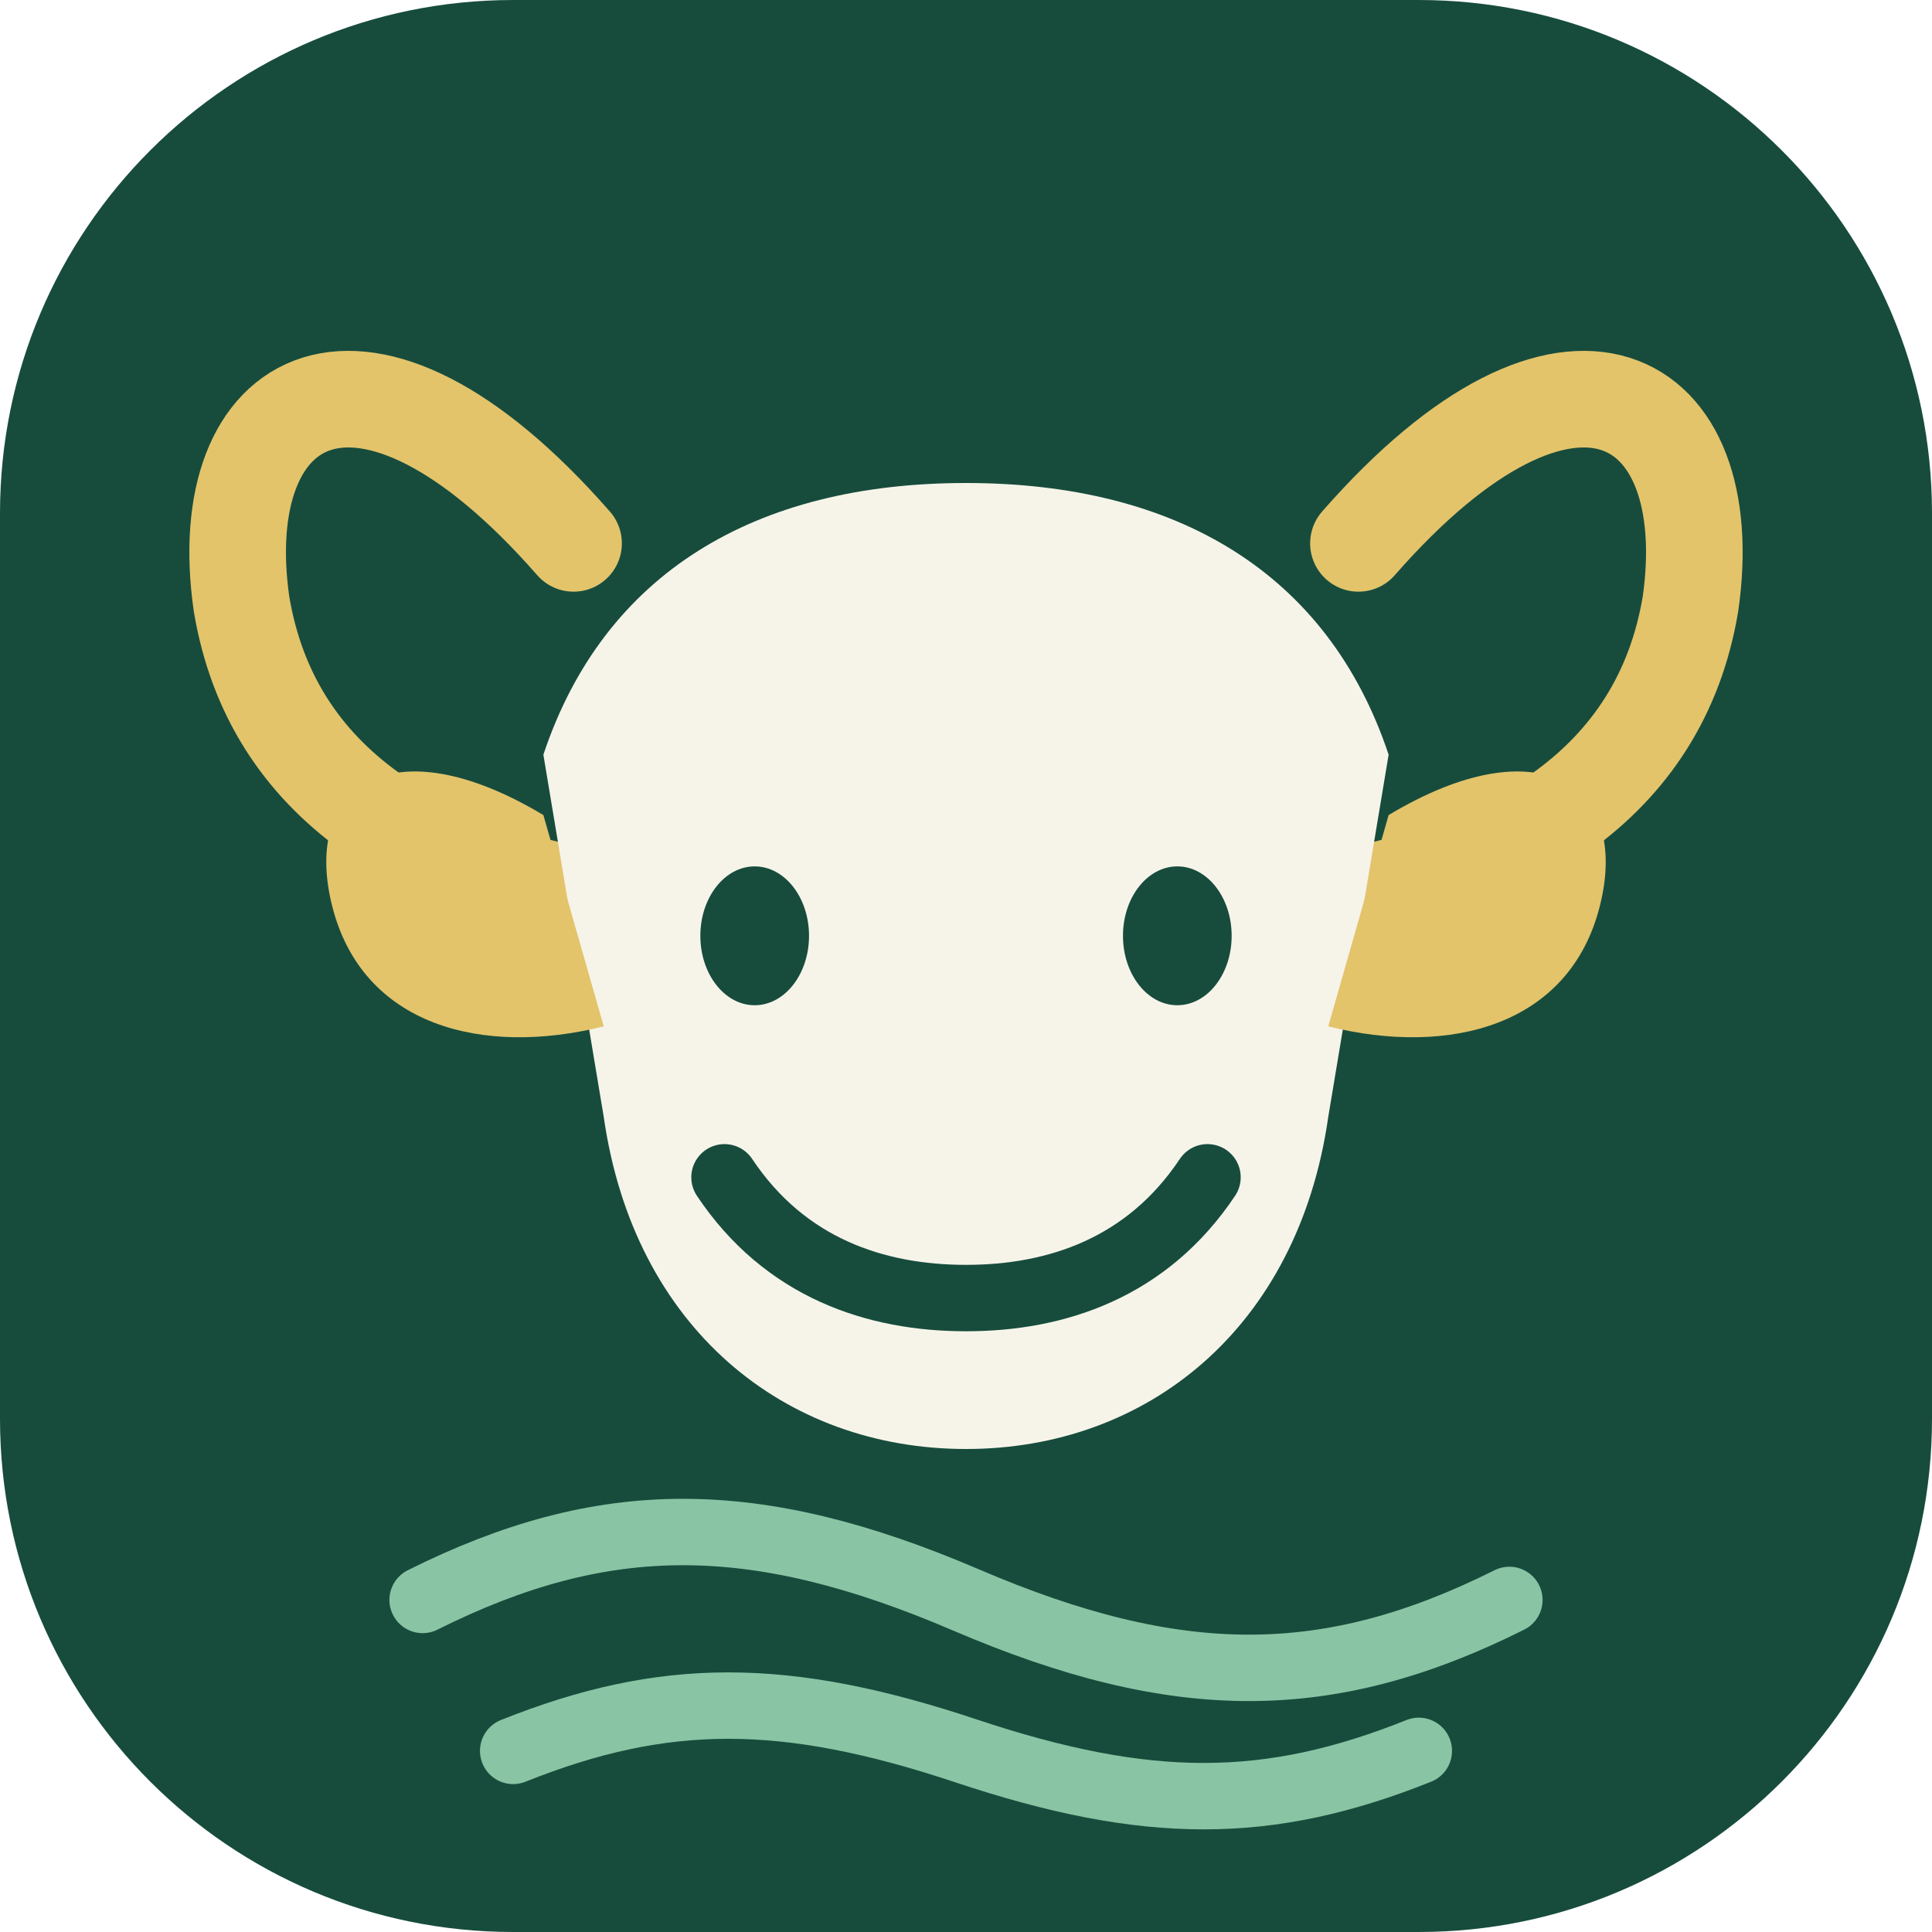
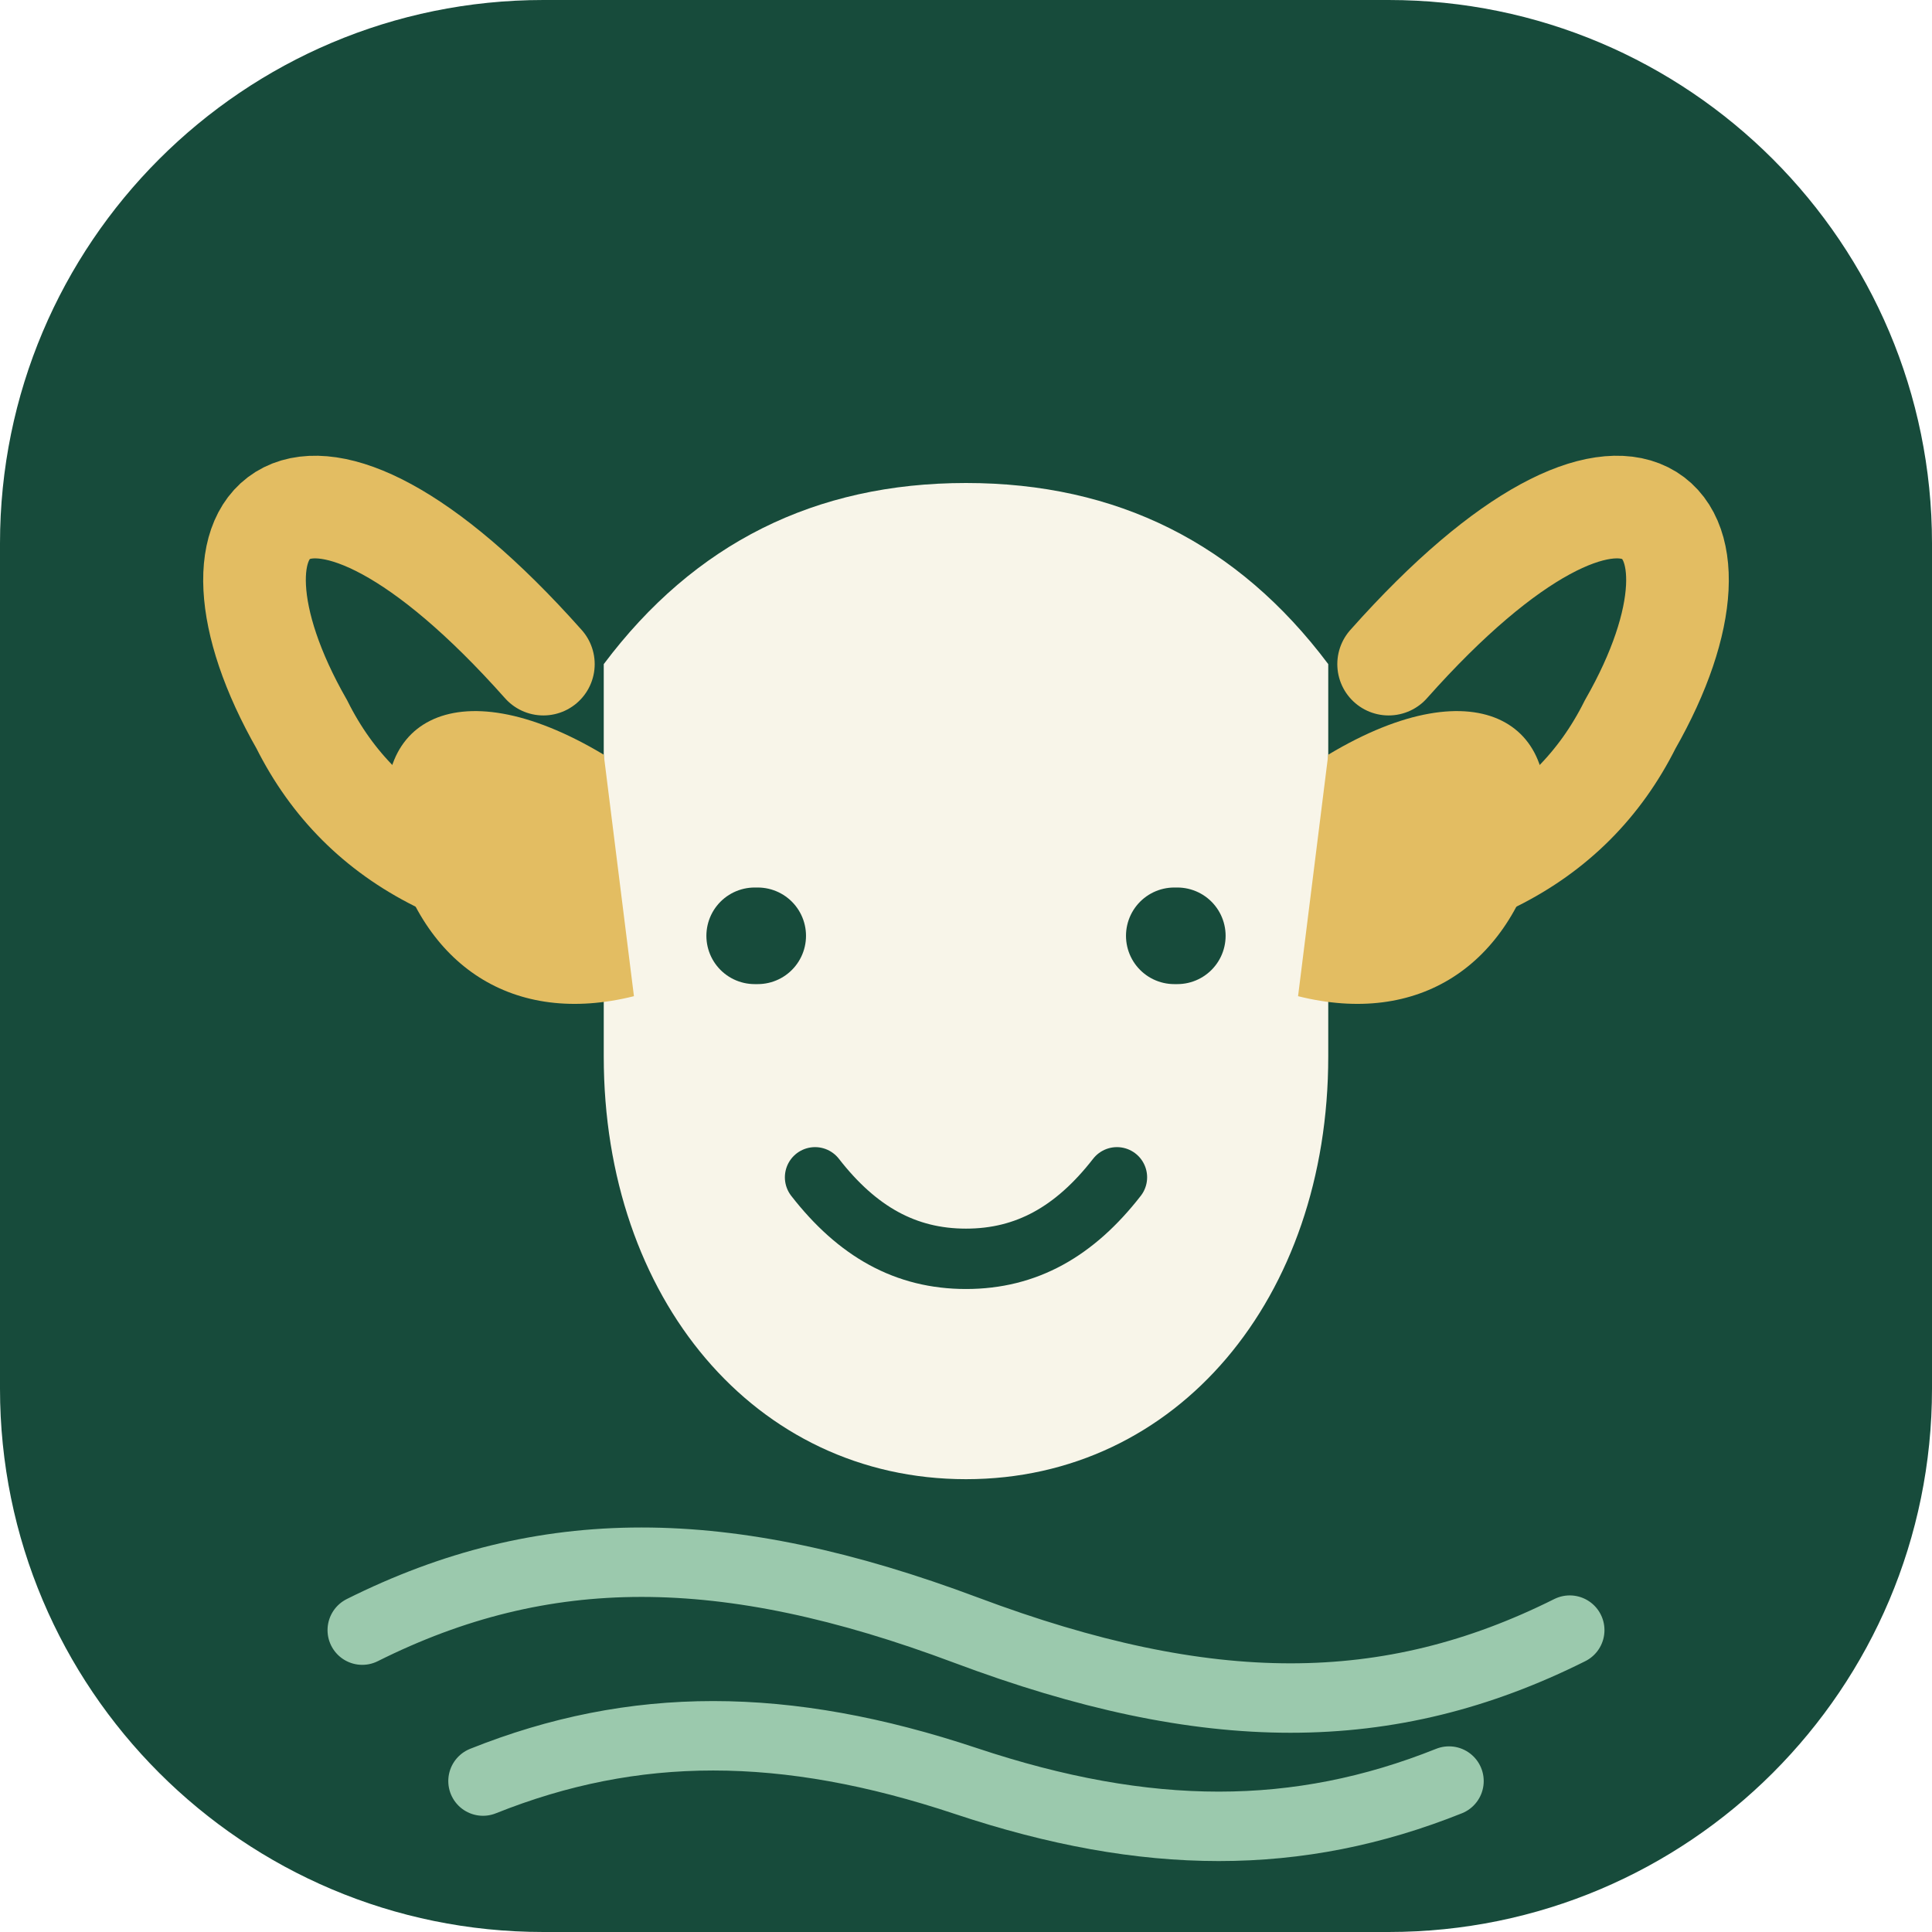
<svg xmlns="http://www.w3.org/2000/svg" viewBox="0 0 64 64" role="img" aria-labelledby="title desc">
-   <rect width="64" height="64" rx="17" fill="#174c3d" />
-   <path d="M19 18C12 10 7 13 8 20c1 6 6 9 13 10M45 18c7-8 12-5 11 2-1 6-6 9-13 10" fill="none" stroke="#e3c46b" stroke-width="3.2" stroke-linecap="round" />
-   <path d="M18 25c2-6 7-9 14-9s12 3 14 9l-2 12c-1 7-6 11-12 11s-11-4-12-11z" fill="#f6f4e9" />
-   <path d="M18 27c-5-3-8-1-7 3 1 4 5 5 9 4M46 27c5-3 8-1 7 3-1 4-5 5-9 4" fill="#e3c46b" />
-   <ellipse cx="25" cy="31" rx="1.8" ry="2.3" fill="#174c3d" />
-   <ellipse cx="39" cy="31" rx="1.8" ry="2.3" fill="#174c3d" />
-   <path d="M24 39c2 3 5 4 8 4s6-1 8-4" fill="none" stroke="#174c3d" stroke-width="2.2" stroke-linecap="round" />
-   <path d="M14 53c6-3 11-3 18 0s12 3 18 0M17 58c5-2 9-2 15 0s10 2 15 0" fill="none" stroke="#89c5a4" stroke-width="2.2" stroke-linecap="round" />
+   <rect width="64" height="64" rx="18" fill="#174b3b" />
+   <path d="M18 22C10 13 6 17 10 24c2 4 6 6 12 6m24-8c8-9 12-5 8 2-2 4-6 6-12 6" fill="none" stroke="#e3bd62" stroke-width="3.4" stroke-linecap="round" />
+   <path d="M20 22c3-4 7-6 12-6s9 2 12 6v13c0 8-5 14-12 14s-12-6-12-14z" fill="#f8f5e9" />
+   <path d="M20 25c-5-3-8-1-7 3 1 4 4 6 8 5m23-8c5-3 8-1 7 3-1 4-4 6-8 5" fill="#e3bd62" />
+   <path d="M25 31h.1m13.8 0h.1" stroke="#174b3b" stroke-width="3.2" stroke-linecap="round" />
+   <path d="M27 39c1.4 1.8 3 2.7 5 2.7s3.6-.9 5-2.7" fill="none" stroke="#174b3b" stroke-width="2" stroke-linecap="round" />
+   <path d="M12 54c6-3 12-3 20 0s14 3 20 0M16 59c5-2 10-2 16 0s11 2 16 0" fill="none" stroke="#9bc9ad" stroke-width="2.3" stroke-linecap="round" />
</svg>
